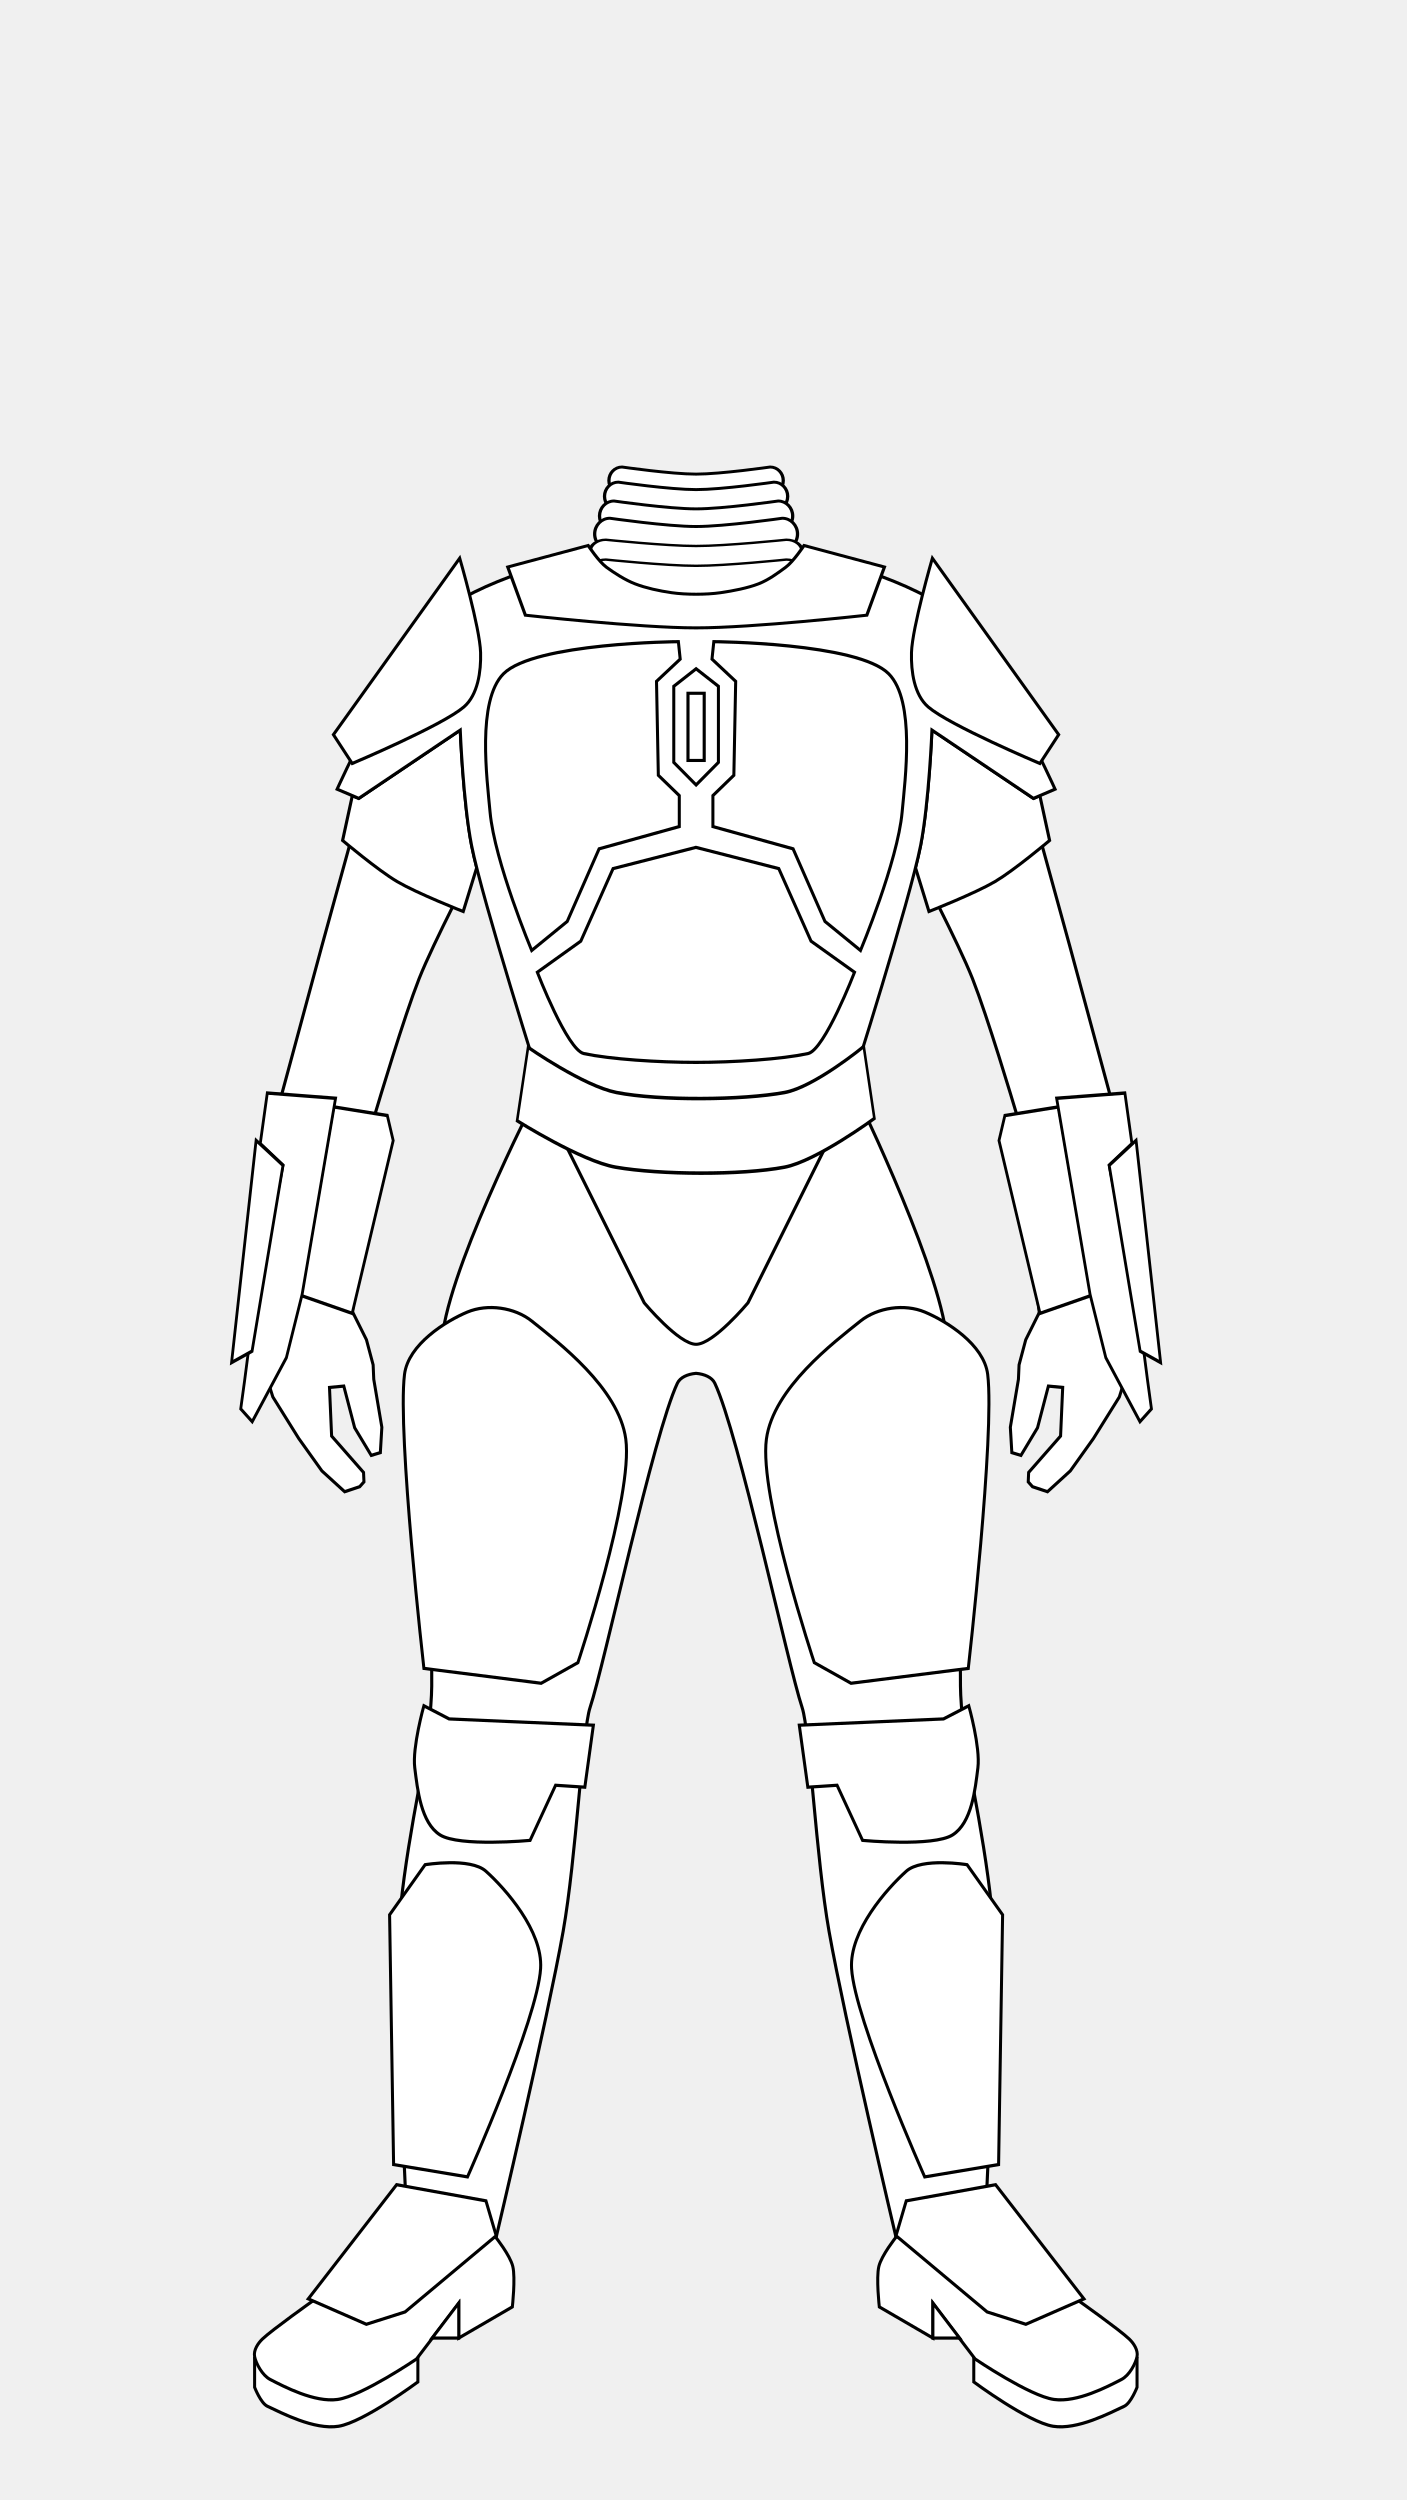
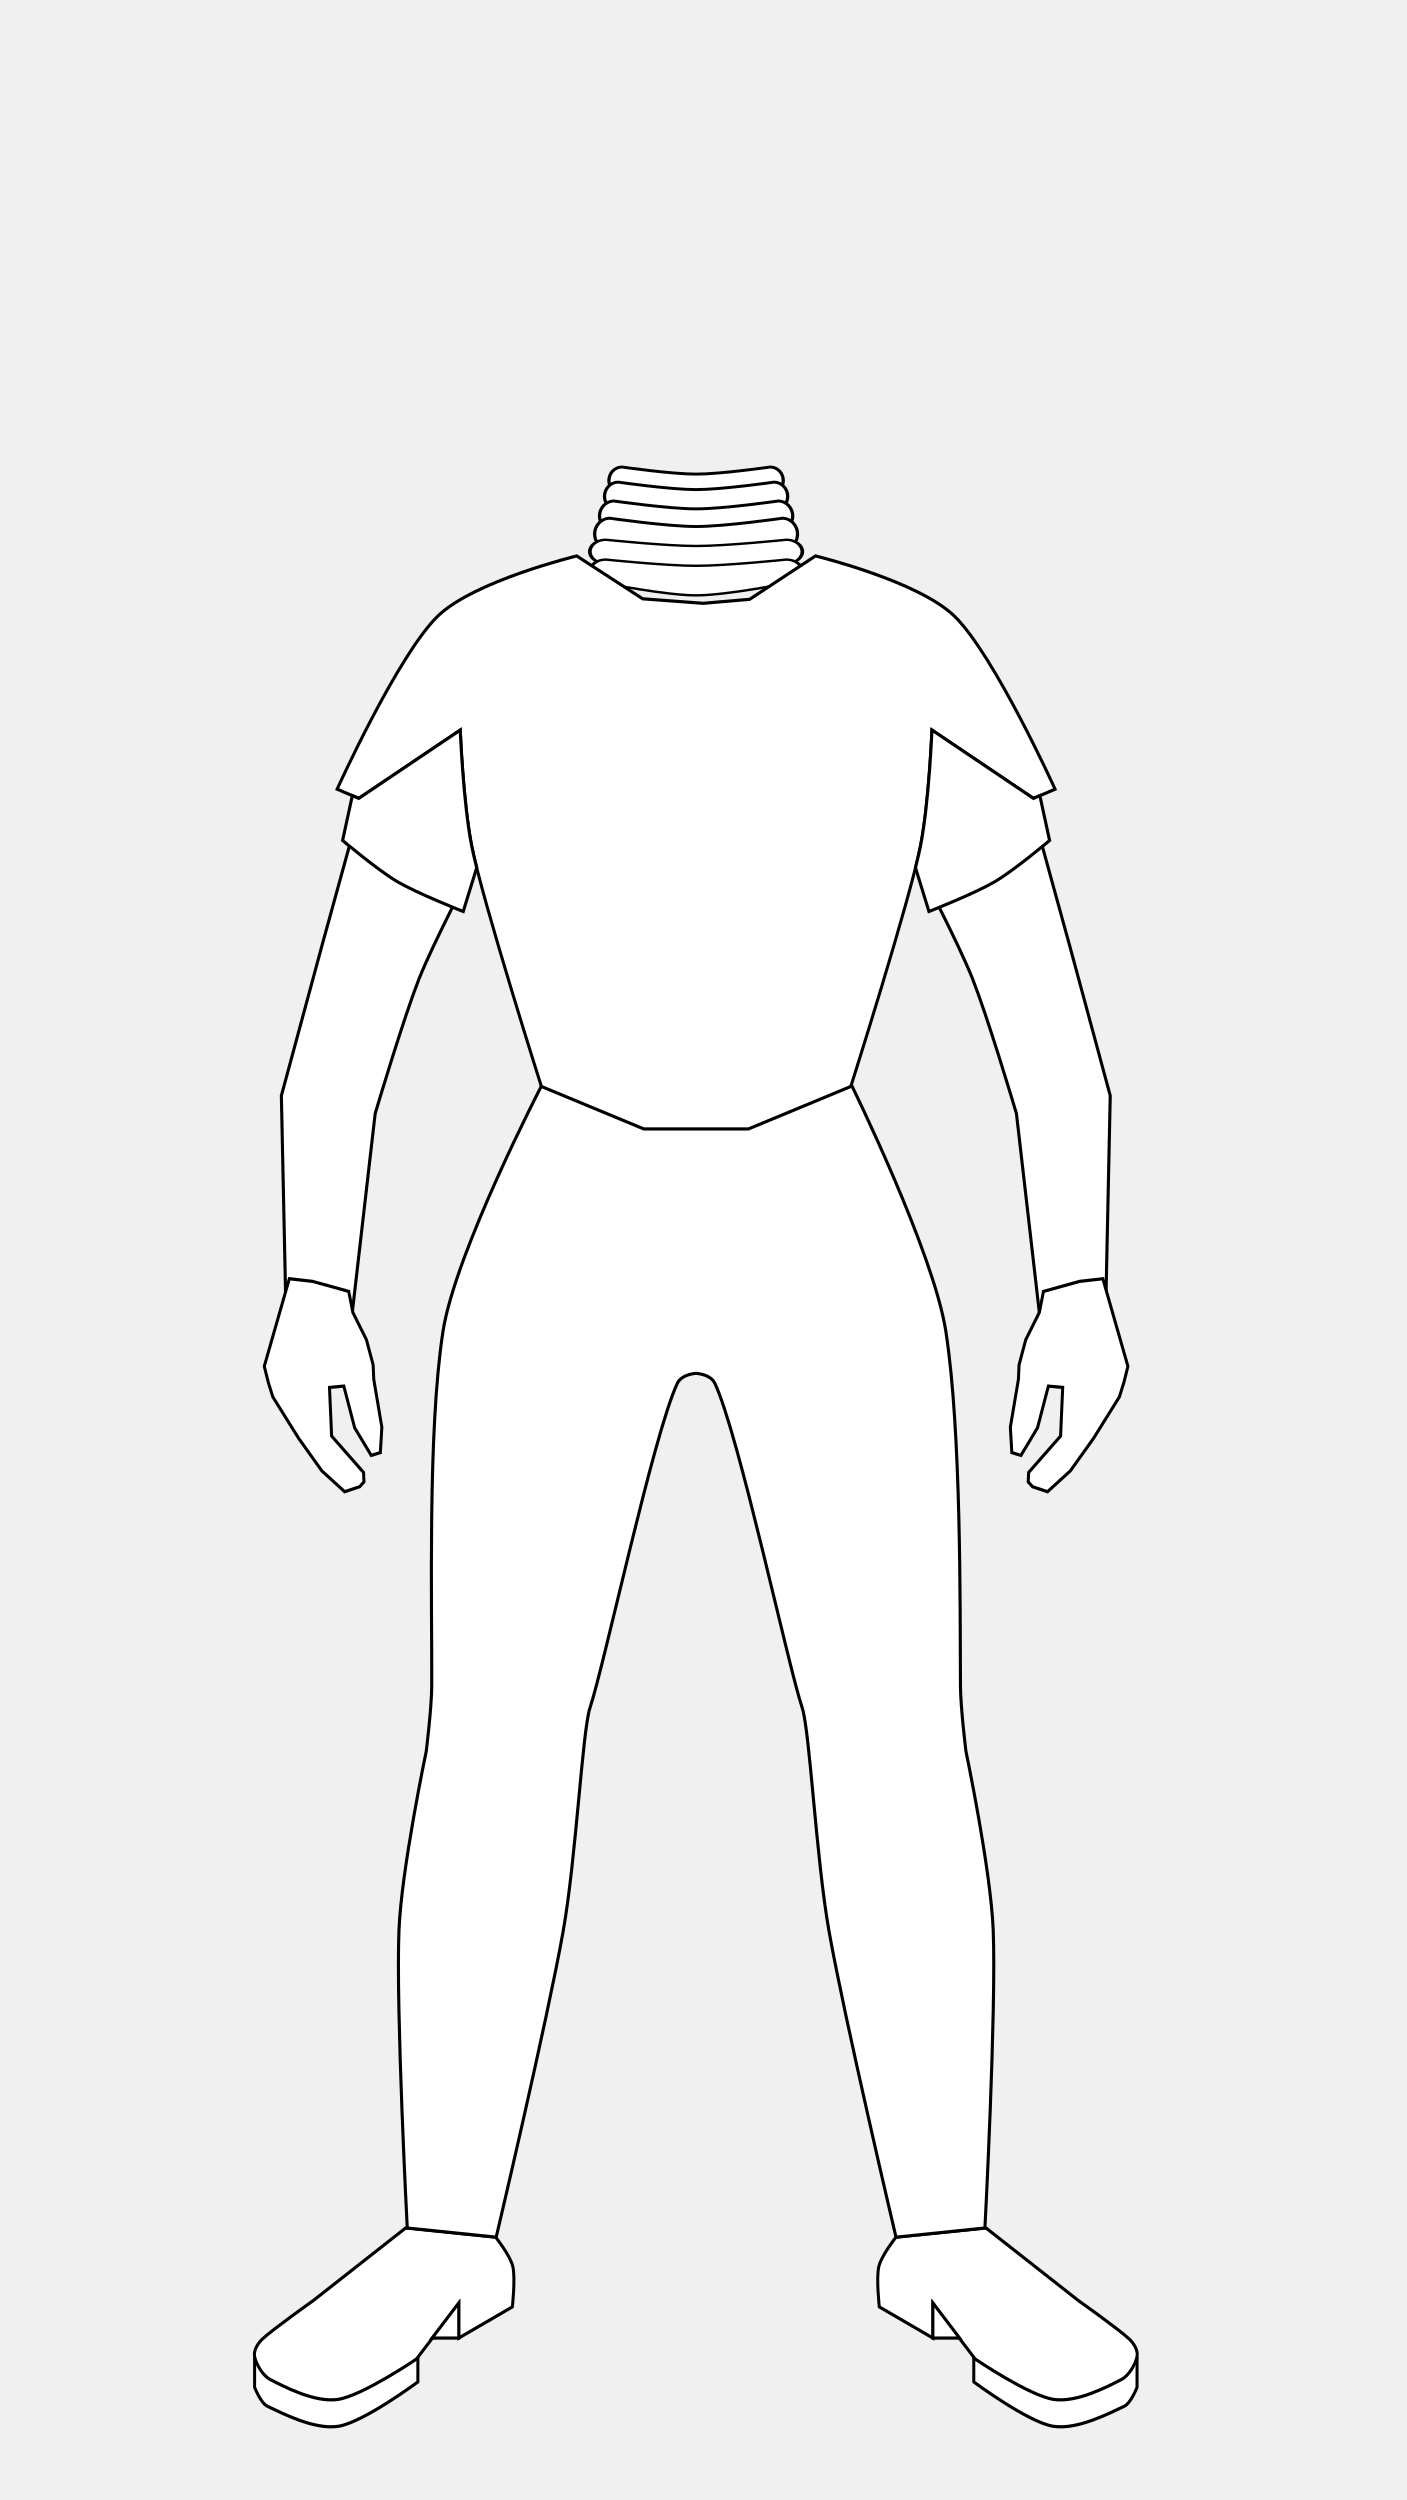
<svg xmlns="http://www.w3.org/2000/svg" id="Female-Body" width="100%" height="100%" viewBox="0 0 1800 3200" version="1.1" style="stroke:black;fill:white;">
  <style>
- 		.overrideFill [style] {
- 			fill: inherit !important;
+ 		.option {
+ 			visibility: hidden;
		}
	</style>
  <g id="Back">
-     <defs>
-       <g id="Cape-Full" transform="matrix(4.16667,0,0,4.16667,-106.797,-2.27374e-13)">
+     <g id="Cape" transform="matrix(1,0,0,1,-345.148,0)">
+       <g id="No-Cape_Option" />
+       <g id="Full-Cape_Option" transform="matrix(4.16667,0,0,4.16667,-106.797,-2.27374e-13)" class="option">
        <path d="M282.382,188.133C252.498,199.416 219.224,253.787 215.107,295.138C212.51,321.231 199.786,347.741 200.978,373.719C202.186,400.062 188.897,427.382 187.92,453.706C187.04,477.422 180.043,488.257 175.981,511.709C169.904,546.803 163.185,569.926 157.733,605.049C153.4,632.967 140.299,656.04 134.145,664.751C133.582,665.547 172.258,664.613 180.066,663.35C205.284,659.269 224.613,658.09 249.639,664.229C276.827,670.898 303.539,674.986 331.343,668.837C358.129,662.913 383.311,648.755 410.783,646.225C432.127,644.259 452.952,651.144 473.474,655.924C478.676,657.136 485.884,660.234 491.268,659.892C491.404,659.884 489.545,647.386 489.273,646.04C486.62,632.918 480.568,620.393 473.47,609.161C455.416,580.592 461.642,549.247 458.342,515.481C455.143,482.746 458.488,449.941 452.986,417.265C448.119,388.362 431.018,361.468 426.736,332.303C421.711,298.087 410.04,261.437 399.709,228.191C387.039,187.419 312.266,176.85 282.382,188.133Z" style="stroke-width:0.96px;" />
      </g>
-       <g id="Cape-Shoulder" transform="matrix(0.871254,0,0,1.0528,77.8679,13.0749)">
+       <g id="Shoulder-Cape_Option" transform="matrix(0.871254,0,0,1.0528,77.8679,13.0749)" class="option">
        <path d="M1552.7,783.806C1536.45,746.35 1522.52,708.924 1522.52,708.924C1528.19,698.577 1571.95,698.914 1584.23,699.549C1612.85,701.028 1653.09,711.751 1670.56,729.276C1680.53,739.27 1700.88,739.819 1707.64,751.967C1708.17,752.916 1714.34,763.088 1713.75,763.539C1713.67,763.599 1717.21,784.138 1721.36,808.087C1750.4,827.225 1776.49,852.445 1794.03,881.876C1838.26,956.076 1882.39,1039.73 1916.55,1119.39C1945.68,1187.3 1994.99,1253.64 2025.12,1320.56C2059.17,1396.22 2075.4,1449.28 2104.84,1526.43C2135.2,1606.03 2172.7,1677.06 2229.28,1735.43C2251.53,1758.38 2288.19,1777.74 2302.77,1807.86C2304.26,1810.95 2316.79,1840.04 2316.52,1840.14C2305.86,1844.13 2289.09,1840.88 2277.71,1841.02C2232.81,1841.54 2138.94,1798.1 2097.11,1815.4C2043.26,1837.66 2049.08,1925.72 1999,1955.77C1947.02,1986.97 1858.82,1909.99 1799.1,1909.88C1744.13,1909.77 1757.38,2030.24 1709.18,2054.92C1694.26,2062.56 1596.3,2064.12 1596.88,2061.87C1603.23,2037.21 1613.58,1973.8 1602.77,1903.84C1589.18,1815.83 1586.57,1756.05 1574.26,1667.74C1566.04,1608.72 1572.61,1578.45 1557.76,1520.67C1541.28,1456.53 1549.02,1382.75 1528.1,1319.86C1507.47,1257.83 1514.64,1186.34 1501.6,1121.81C1480.94,1019.54 1498.72,829.766 1551.31,784.951C1551.77,784.562 1552.23,784.181 1552.7,783.806Z" style="stroke-width:4.14px;" />
      </g>
-     </defs>
-     <g id="Cape" transform="matrix(1,0,0,1,-345.148,0)" class="optional">
- 			</g>
+     </g>
  </g>
  <g id="Body">
    <g id="Flight-Suit">
-       <path d="M411.951,1211L465.066,1018.01L589.112,934.514L608.469,1103.85C608.469,1103.85 554.876,1206.02 536.405,1252.82C517.381,1301.02 484.443,1411.17 480.223,1425.35L450.788,1681.1L365.499,1653.77L360.152,1402.49L411.951,1211Z" style="stroke-width:4px;" />
-       <g transform="matrix(-1,0,0,1,1781.26,0)">
-         <path d="M411.951,1211L465.235,1017.4L588.371,934.514L607.977,1104.87C607.977,1104.87 554.876,1206.02 536.405,1252.82C517.381,1301.02 484.443,1411.17 480.223,1425.35L450.788,1681.1L365.499,1653.77L360.152,1402.49L411.951,1211Z" style="stroke-width:4px;" />
-       </g>
-       <g id="Padding" transform="matrix(1.55624,0,0,1.95769,166.266,-1.56125)">
-         <g transform="matrix(1.29579,0,0,0.929431,-738.62,-84.9653)">
-           <path d="M984.737,430.319C984.737,425.068 981.013,420.806 976.426,420.806C976.426,420.806 945.078,425.806 929.404,425.806C913.73,425.806 882.382,420.806 882.382,420.806C877.795,420.806 874.071,425.068 874.071,430.319C874.071,435.569 877.795,439.832 882.382,439.832C882.382,439.832 913.73,444.832 929.404,444.832C945.078,444.832 976.426,439.832 976.426,439.832C981.013,439.832 984.737,435.569 984.737,430.319Z" style="stroke-width:2.08px;" />
+       <g id="Boots">
+         <g transform="matrix(1.32813,0,0,1.71875,272.497,40.8176)">
+           <g transform="matrix(-1.31718,0,0,1.08136,1689.97,-124.051)">
+             <path d="M726.29,1716.4L726.29,1733.18C726.29,1733.18 686.583,1760.92 668.24,1763.71C650.512,1766.41 626.465,1754.43 616.231,1749.95C611.31,1747.8 606.835,1736.87 606.835,1736.87L606.835,1716.07C606.835,1716.07 612.824,1727.35 618.244,1729.82C628.534,1734.52 668.576,1744.25 668.576,1744.25L726.29,1716.4Z" style="stroke-width:2.22px;" />
+           </g>
+           <g transform="matrix(-1.31718,0,0,1.08136,1689.97,-122.969)">
+             <path d="M649.785,1676.13C649.785,1676.13 619.698,1696.21 612.54,1702.64C609.227,1705.62 605.942,1710.36 606.835,1714.72C607.786,1719.37 612.409,1727.66 618.244,1730.49C628.366,1735.41 650.646,1746.48 667.569,1744.25C685.409,1741.9 725.283,1716.4 725.283,1716.4L756.196,1678.15L756.196,1701.97L795.412,1680.5C795.412,1680.5 797.784,1660.65 795.748,1652.65C793.795,1644.97 783.196,1632.47 783.196,1632.47L717.376,1626.14L649.785,1676.13Z" style="stroke-width:2.22px;" />
+           </g>
+           <g transform="matrix(-1.31718,0,0,1.08136,1689.97,-122.969)">
+             <path d="M736.692,1701.97L756.196,1701.97L756.196,1677.81L736.692,1701.97Z" style="stroke-width:2.22px;" />
+           </g>
        </g>
-         <g transform="matrix(1.36143,0,0,0.976507,-799.619,-94.8875)">
-           <path d="M984.737,430.319C984.737,425.068 981.013,420.806 976.426,420.806C976.426,420.806 945.078,425.806 929.404,425.806C913.73,425.806 882.382,420.806 882.382,420.806C877.795,420.806 874.071,425.068 874.071,430.319C874.071,435.569 877.795,439.832 882.382,439.832C882.382,439.832 913.73,444.832 929.404,444.832C945.078,444.832 976.426,439.832 976.426,439.832C981.013,439.832 984.737,435.569 984.737,430.319Z" style="stroke-width:1.98px;" />
-         </g>
-         <g transform="matrix(1.43578,0,0,1.02984,-868.719,-104.993)">
-           <path d="M984.737,430.319C984.737,425.068 981.013,420.806 976.426,420.806C976.426,420.806 945.078,425.806 929.404,425.806C913.73,425.806 882.382,420.806 882.382,420.806C877.795,420.806 874.071,425.068 874.071,430.319C874.071,435.569 877.795,439.832 882.382,439.832C882.382,439.832 913.73,444.832 929.404,444.832C945.078,444.832 976.426,439.832 976.426,439.832C981.013,439.832 984.737,435.569 984.737,430.319Z" style="stroke-width:1.88px;" />
-         </g>
-         <g transform="matrix(1.50761,0,0,1.08136,-935.486,-115.4)">
-           <path d="M984.737,430.319C984.737,425.068 981.013,420.806 976.426,420.806C976.426,420.806 945.078,425.806 929.404,425.806C913.73,425.806 882.382,420.806 882.382,420.806C877.795,420.806 874.071,425.068 874.071,430.319C874.071,435.569 877.795,439.832 882.382,439.832C882.382,439.832 913.73,444.832 929.404,444.832C945.078,444.832 976.426,439.832 976.426,439.832C981.013,439.832 984.737,435.569 984.737,430.319Z" style="stroke-width:1.79px;" />
-         </g>
-         <g transform="matrix(1.57903,0,0,0.816557,-1001.86,10.0899)">
-           <path d="M984.737,430.319C984.737,425.068 981.013,420.806 976.426,420.806C976.426,420.806 945.078,425.806 929.404,425.806C913.73,425.806 882.382,420.806 882.382,420.806C877.795,420.806 874.071,425.068 874.071,430.319C874.071,435.569 877.795,439.832 882.382,439.832C882.382,439.832 913.73,444.832 929.404,444.832C945.078,444.832 976.426,439.832 976.426,439.832C981.013,439.832 984.737,435.569 984.737,430.319Z" style="stroke-width:1.93px;" />
-         </g>
-         <g transform="matrix(1.57903,0,0,0.816557,-1001.86,23.0506)">
-           <path d="M984.737,430.319C984.737,425.068 981.013,420.806 976.426,420.806C976.426,420.806 945.078,425.806 929.404,425.806C913.73,425.806 882.382,420.806 882.382,420.806C877.795,420.806 874.071,425.068 874.071,430.319C874.071,435.569 877.795,439.832 882.382,439.832C882.382,439.832 913.73,449.461 929.404,449.461C945.078,449.461 976.426,439.832 976.426,439.832C981.013,439.832 984.737,435.569 984.737,430.319Z" style="stroke-width:1.93px;" />
+         <g transform="matrix(-1.32813,0,0,1.71875,1508.81,40.8176)">
+           <g transform="matrix(-1.31718,0,0,1.08136,1689.97,-124.051)">
+             <path d="M726.29,1716.4L726.29,1733.18C726.29,1733.18 686.583,1760.92 668.24,1763.71C650.512,1766.41 626.465,1754.43 616.231,1749.95C611.31,1747.8 606.835,1736.87 606.835,1736.87L606.835,1716.07C606.835,1716.07 612.824,1727.35 618.244,1729.82C628.534,1734.52 668.576,1744.25 668.576,1744.25L726.29,1716.4Z" style="stroke-width:2.22px;" />
+           </g>
+           <g transform="matrix(-1.31718,0,0,1.08136,1689.97,-122.969)">
+             <path d="M649.785,1676.13C649.785,1676.13 619.698,1696.21 612.54,1702.64C609.227,1705.62 605.942,1710.36 606.835,1714.72C607.786,1719.37 612.409,1727.66 618.244,1730.49C628.366,1735.41 650.646,1746.48 667.569,1744.25C685.409,1741.9 725.283,1716.4 725.283,1716.4L756.196,1678.15L756.196,1701.97L795.412,1680.5C795.412,1680.5 797.784,1660.65 795.748,1652.65C793.795,1644.97 783.196,1632.47 783.196,1632.47L717.376,1626.14L649.785,1676.13Z" style="stroke-width:2.22px;" />
+           </g>
+           <g transform="matrix(-1.31718,0,0,1.08136,1689.97,-122.969)">
+             <path d="M736.692,1701.97L756.196,1701.97L756.196,1677.81L736.692,1701.97Z" style="stroke-width:2.22px;" />
+           </g>
        </g>
      </g>
-       <g id="Pants" transform="matrix(1,0,0,1,-384,-56)">
-         <path d="M1274.5,1813.92C1264.02,1814.92 1254.56,1819.11 1251.09,1826.45C1220.49,1891.17 1157.49,2187.1 1139.29,2241.63C1129.38,2271.29 1121.57,2433.63 1104.79,2528.31C1084.76,2641.3 1019.12,2919.56 1019.12,2919.56L905.303,2907.8C905.303,2907.8 890.635,2628.36 894.687,2526.65C897.767,2449.36 929.614,2297.55 929.614,2297.55C929.614,2297.55 936.45,2242.11 936.611,2214.22C937.195,2113.43 931.118,1889.18 950.976,1760.44C966.682,1658.62 1077.63,1444.91 1077.63,1444.91C1077.63,1444.91 1201.92,1493.81 1275,1493.81C1348.08,1493.81 1473.41,1443.86 1473.41,1443.86C1473.41,1443.86 1579.04,1658.62 1594.74,1760.44C1614.6,1889.18 1612.81,2113.43 1613.39,2214.22C1613.55,2242.11 1620.39,2297.55 1620.39,2297.55C1620.39,2297.55 1652.23,2449.36 1655.31,2526.65C1659.37,2628.36 1644.7,2907.8 1644.7,2907.8L1530.88,2919.56C1530.88,2919.56 1465.24,2641.3 1445.21,2528.31C1428.43,2433.63 1420.62,2271.29 1410.71,2241.63C1392.51,2187.1 1329.52,1891.17 1298.91,1826.45C1295.38,1818.99 1285.67,1814.79 1275,1813.88L1274.5,1813.92Z" style="stroke-width:4px;" />
+       <g id="Suit">
+         <path d="M411.951,1211L465.066,1018.01L589.112,934.514L608.469,1103.85C608.469,1103.85 554.876,1206.02 536.405,1252.82C517.381,1301.02 484.443,1411.17 480.223,1425.35L450.788,1681.1L365.499,1653.77L360.152,1402.49L411.951,1211Z" style="stroke-width:4px;" />
+         <g transform="matrix(-1,0,0,1,1781.26,0)">
+           <path d="M411.951,1211L465.235,1017.4L588.371,934.514L607.977,1104.87C607.977,1104.87 554.876,1206.02 536.405,1252.82C517.381,1301.02 484.443,1411.17 480.223,1425.35L450.788,1681.1L365.499,1653.77L360.152,1402.49L411.951,1211Z" style="stroke-width:4px;" />
+         </g>
+         <g transform="matrix(1.55624,0,0,1.95769,166.266,-1.56125)">
+           <g transform="matrix(1.29579,0,0,0.929431,-738.62,-84.9653)">
+             <path d="M984.737,430.319C984.737,425.068 981.013,420.806 976.426,420.806C976.426,420.806 945.078,425.806 929.404,425.806C913.73,425.806 882.382,420.806 882.382,420.806C877.795,420.806 874.071,425.068 874.071,430.319C874.071,435.569 877.795,439.832 882.382,439.832C882.382,439.832 913.73,444.832 929.404,444.832C945.078,444.832 976.426,439.832 976.426,439.832C981.013,439.832 984.737,435.569 984.737,430.319Z" style="stroke-width:2.08px;" />
+           </g>
+           <g transform="matrix(1.36143,0,0,0.976507,-799.619,-94.8875)">
+             <path d="M984.737,430.319C984.737,425.068 981.013,420.806 976.426,420.806C976.426,420.806 945.078,425.806 929.404,425.806C913.73,425.806 882.382,420.806 882.382,420.806C877.795,420.806 874.071,425.068 874.071,430.319C874.071,435.569 877.795,439.832 882.382,439.832C882.382,439.832 913.73,444.832 929.404,444.832C945.078,444.832 976.426,439.832 976.426,439.832C981.013,439.832 984.737,435.569 984.737,430.319Z" style="stroke-width:1.98px;" />
+           </g>
+           <g transform="matrix(1.43578,0,0,1.02984,-868.719,-104.993)">
+             <path d="M984.737,430.319C984.737,425.068 981.013,420.806 976.426,420.806C976.426,420.806 945.078,425.806 929.404,425.806C913.73,425.806 882.382,420.806 882.382,420.806C877.795,420.806 874.071,425.068 874.071,430.319C874.071,435.569 877.795,439.832 882.382,439.832C882.382,439.832 913.73,444.832 929.404,444.832C945.078,444.832 976.426,439.832 976.426,439.832C981.013,439.832 984.737,435.569 984.737,430.319Z" style="stroke-width:1.88px;" />
+           </g>
+           <g transform="matrix(1.50761,0,0,1.08136,-935.486,-115.4)">
+             <path d="M984.737,430.319C984.737,425.068 981.013,420.806 976.426,420.806C976.426,420.806 945.078,425.806 929.404,425.806C913.73,425.806 882.382,420.806 882.382,420.806C877.795,420.806 874.071,425.068 874.071,430.319C874.071,435.569 877.795,439.832 882.382,439.832C882.382,439.832 913.73,444.832 929.404,444.832C945.078,444.832 976.426,439.832 976.426,439.832C981.013,439.832 984.737,435.569 984.737,430.319Z" style="stroke-width:1.79px;" />
+           </g>
+           <g transform="matrix(1.57903,0,0,0.816557,-1001.86,10.0899)">
+             <path d="M984.737,430.319C984.737,425.068 981.013,420.806 976.426,420.806C976.426,420.806 945.078,425.806 929.404,425.806C913.73,425.806 882.382,420.806 882.382,420.806C877.795,420.806 874.071,425.068 874.071,430.319C874.071,435.569 877.795,439.832 882.382,439.832C882.382,439.832 913.73,444.832 929.404,444.832C945.078,444.832 976.426,439.832 976.426,439.832C981.013,439.832 984.737,435.569 984.737,430.319Z" style="stroke-width:1.93px;" />
+           </g>
+           <g transform="matrix(1.57903,0,0,0.816557,-1001.86,23.0506)">
+             <path d="M984.737,430.319C984.737,425.068 981.013,420.806 976.426,420.806C976.426,420.806 945.078,425.806 929.404,425.806C913.73,425.806 882.382,420.806 882.382,420.806C877.795,420.806 874.071,425.068 874.071,430.319C874.071,435.569 877.795,439.832 882.382,439.832C882.382,439.832 913.73,449.461 929.404,449.461C945.078,449.461 976.426,439.832 976.426,439.832C981.013,439.832 984.737,435.569 984.737,430.319Z" style="stroke-width:1.93px;" />
+           </g>
+         </g>
+         <g transform="matrix(1,0,0,1,-384,-56)">
+           <path d="M1274.5,1813.92C1264.02,1814.92 1254.56,1819.11 1251.09,1826.45C1220.49,1891.17 1157.49,2187.1 1139.29,2241.63C1129.38,2271.29 1121.57,2433.63 1104.79,2528.31C1084.76,2641.3 1019.12,2919.56 1019.12,2919.56L905.303,2907.8C905.303,2907.8 890.635,2628.36 894.687,2526.65C897.767,2449.36 929.614,2297.55 929.614,2297.55C929.614,2297.55 936.45,2242.11 936.611,2214.22C937.195,2113.43 931.118,1889.18 950.976,1760.44C966.682,1658.62 1077.63,1444.91 1077.63,1444.91C1077.63,1444.91 1201.92,1493.81 1275,1493.81C1348.08,1493.81 1473.41,1443.86 1473.41,1443.86C1473.41,1443.86 1579.04,1658.62 1594.74,1760.44C1614.6,1889.18 1612.81,2113.43 1613.39,2214.22C1613.55,2242.11 1620.39,2297.55 1620.39,2297.55C1620.39,2297.55 1652.23,2449.36 1655.31,2526.65C1659.37,2628.36 1644.7,2907.8 1644.7,2907.8L1530.88,2919.56C1530.88,2919.56 1465.24,2641.3 1445.21,2528.31C1428.43,2433.63 1420.62,2271.29 1410.71,2241.63C1392.51,2187.1 1329.52,1891.17 1298.91,1826.45C1295.38,1818.99 1285.67,1814.79 1275,1813.88L1274.5,1813.92Z" style="stroke-width:4px;" />
+         </g>
+       </g>
+       <g id="Vest" transform="matrix(0.913063,0,0,0.953721,-273.155,13.4654)">
+         <path d="M1348.45,1501.02L1201.55,1501.02L1058.1,1444.02C1058.1,1444.02 975.113,1193.58 960.239,1120.47C948.428,1062.42 944.368,965.743 944.368,965.743L802.085,1057.43L771.762,1045.04C771.762,1045.04 856.899,864.965 912.879,812.796C963.551,765.573 1107.64,732.024 1107.64,732.024L1200.07,789.535L1284.86,795.605L1350.05,790.234L1442.36,732.024C1442.36,732.024 1586.45,765.573 1637.12,812.796C1693.1,864.965 1778.24,1045.04 1778.24,1045.04L1747.91,1057.43L1605.63,965.743C1605.63,965.743 1601.57,1062.42 1589.76,1120.47C1574.89,1193.58 1491.9,1444.02 1491.9,1444.02L1348.45,1501.02Z" style="stroke-width:4.28px;" />
+       </g>
+       <g id="Sleeves_Toggle">
+         <g id="Sleeves">
+           <path d="M450.98,1018.45L459.199,1021.96L589.112,934.514C589.112,934.514 592.819,1026.72 603.604,1082.08C605.099,1089.76 607.348,1099.49 610.169,1110.73L592.915,1166.71C592.915,1166.71 534.194,1143.63 508.463,1128.48C483.467,1113.76 438.527,1075.79 438.527,1075.79L450.98,1018.45Z" style="stroke-width:4px;" />
+           <path d="M1171.83,1110.73C1174.65,1099.49 1176.9,1089.76 1178.4,1082.08C1189.18,1026.72 1192.89,934.514 1192.89,934.514L1322.8,1021.96L1331.02,1018.45L1343.47,1075.79C1343.47,1075.79 1298.53,1113.76 1273.54,1128.48C1247.81,1143.63 1189.09,1166.71 1189.09,1166.71L1171.83,1110.73Z" style="stroke-width:4px;" />
+         </g>
      </g>
    </g>
-     <g id="Sleeves" class="optional">
-       <g id="Sleeves">
-         <path d="M450.98,1018.45L459.199,1021.96L589.112,934.514C589.112,934.514 592.819,1026.72 603.604,1082.08C605.099,1089.76 607.348,1099.49 610.169,1110.73L592.915,1166.71C592.915,1166.71 534.194,1143.63 508.463,1128.48C483.467,1113.76 438.527,1075.79 438.527,1075.79L450.98,1018.45Z" style="stroke-width:4px;" />
-         <path d="M1171.83,1110.73C1174.65,1099.49 1176.9,1089.76 1178.4,1082.08C1189.18,1026.72 1192.89,934.514 1192.89,934.514L1322.8,1021.96L1331.02,1018.45L1343.47,1075.79C1343.47,1075.79 1298.53,1113.76 1273.54,1128.48C1247.81,1143.63 1189.09,1166.71 1189.09,1166.71L1171.83,1110.73Z" style="stroke-width:4px;" />
-       </g>
-     </g>
-     <g id="Vest" transform="matrix(0.913063,0,0,0.953721,-273.155,13.4654)">
-       <path d="M1348.45,1501.02L1201.55,1501.02L1058.1,1444.02C1058.1,1444.02 975.113,1193.58 960.239,1120.47C948.428,1062.42 944.368,965.743 944.368,965.743L802.085,1057.43L771.762,1045.04C771.762,1045.04 856.899,864.965 912.879,812.796C963.551,765.573 1107.64,732.024 1107.64,732.024L1200.07,789.535L1284.86,795.605L1350.05,790.234L1442.36,732.024C1442.36,732.024 1586.45,765.573 1637.12,812.796C1693.1,864.965 1778.24,1045.04 1778.24,1045.04L1747.91,1057.43L1605.63,965.743C1605.63,965.743 1601.57,1062.42 1589.76,1120.47C1574.89,1193.58 1491.9,1444.02 1491.9,1444.02L1348.45,1501.02Z" style="stroke-width:4.28px;" />
-     </g>
-     <g id="Hands">
+     <g id="Gloves">
      <g id="Left_Glove" transform="matrix(-1.74772,-0.0761664,-0.0809216,1.85683,2533.34,-136.574)">
        <path d="M641.796,1004.6L650.874,1023.8L654.958,1041.28L654.958,1051.25L659.343,1084.46L657.442,1101.88L650.694,1103.51L639.456,1084.01L632.839,1055.01L622.339,1055.51L622.339,1089.01L644.523,1115.01L644.523,1121.51L641.243,1124.71L630.126,1127.71L614.126,1112.71L598.243,1089.71L580.626,1060.36L577.805,1050.37L575.339,1039.01L596.456,979.514L613.339,982.014L639.456,990.014L641.796,1004.6Z" style="stroke-width:2.22px;" />
      </g>
      <g id="Right_Glove" transform="matrix(1.74772,-0.0761664,0.0809216,1.85683,-751.339,-136.574)">
        <path d="M641.796,1004.6L650.874,1023.8L654.958,1041.28L654.958,1051.25L659.343,1084.46L657.442,1101.88L650.694,1103.51L639.456,1084.01L632.839,1055.01L622.339,1055.51L622.339,1089.01L644.523,1115.01L644.523,1121.51L641.243,1124.71L630.126,1127.71L614.126,1112.71L598.243,1089.71L580.626,1060.36L577.805,1050.37L575.339,1039.01L596.456,979.514L613.339,982.014L639.456,990.014L641.796,1004.6Z" style="stroke-width:2.22px;" />
      </g>
    </g>
-     <g id="Boots">
-       <g transform="matrix(1.32813,0,0,1.71875,272.497,40.8176)">
-         <g transform="matrix(-1.31718,0,0,1.08136,1689.97,-124.051)">
-           <path d="M726.29,1716.4L726.29,1733.18C726.29,1733.18 686.583,1760.92 668.24,1763.71C650.512,1766.41 626.465,1754.43 616.231,1749.95C611.31,1747.8 606.835,1736.87 606.835,1736.87L606.835,1716.07C606.835,1716.07 612.824,1727.35 618.244,1729.82C628.534,1734.52 668.576,1744.25 668.576,1744.25L726.29,1716.4Z" style="stroke-width:2.22px;" />
-         </g>
-         <g transform="matrix(-1.31718,0,0,1.08136,1689.97,-122.969)">
-           <path d="M649.785,1676.13C649.785,1676.13 619.698,1696.21 612.54,1702.64C609.227,1705.62 605.942,1710.36 606.835,1714.72C607.786,1719.37 612.409,1727.66 618.244,1730.49C628.366,1735.41 650.646,1746.48 667.569,1744.25C685.409,1741.9 725.283,1716.4 725.283,1716.4L756.196,1678.15L756.196,1701.97L795.412,1680.5C795.412,1680.5 797.784,1660.65 795.748,1652.65C793.795,1644.97 783.196,1632.47 783.196,1632.47L717.376,1626.14L649.785,1676.13Z" style="stroke-width:2.22px;" />
-         </g>
-         <g transform="matrix(-1.31718,0,0,1.08136,1689.97,-122.969)">
-           <path d="M736.692,1701.97L756.196,1701.97L756.196,1677.81L736.692,1701.97Z" style="stroke-width:2.22px;" />
-         </g>
-       </g>
-       <g transform="matrix(-1.32813,0,0,1.71875,1508.81,40.8176)">
-         <g transform="matrix(-1.31718,0,0,1.08136,1689.97,-124.051)">
-           <path d="M726.29,1716.4L726.29,1733.18C726.29,1733.18 686.583,1760.92 668.24,1763.71C650.512,1766.41 626.465,1754.43 616.231,1749.95C611.31,1747.8 606.835,1736.87 606.835,1736.87L606.835,1716.07C606.835,1716.07 612.824,1727.35 618.244,1729.82C628.534,1734.52 668.576,1744.25 668.576,1744.25L726.29,1716.4Z" style="stroke-width:2.22px;" />
-         </g>
-         <g transform="matrix(-1.31718,0,0,1.08136,1689.97,-122.969)">
-           <path d="M649.785,1676.13C649.785,1676.13 619.698,1696.21 612.54,1702.64C609.227,1705.62 605.942,1710.36 606.835,1714.72C607.786,1719.37 612.409,1727.66 618.244,1730.49C628.366,1735.41 650.646,1746.48 667.569,1744.25C685.409,1741.9 725.283,1716.4 725.283,1716.4L756.196,1678.15L756.196,1701.97L795.412,1680.5C795.412,1680.5 797.784,1660.65 795.748,1652.65C793.795,1644.97 783.196,1632.47 783.196,1632.47L717.376,1626.14L649.785,1676.13Z" style="stroke-width:2.22px;" />
-         </g>
-         <g transform="matrix(-1.31718,0,0,1.08136,1689.97,-122.969)">
-           <path d="M736.692,1701.97L756.196,1701.97L756.196,1677.81L736.692,1701.97Z" style="stroke-width:2.22px;" />
-         </g>
-       </g>
-     </g>
  </g>
-   <g id="Lower-Armor">
-     <g id="Ankles" transform="matrix(1.32813,0,0,1.71875,272.497,40.8176)">
-       <g id="Ankle-Left" transform="matrix(-1.31718,0,0,1.08136,1689.97,-122.969)">
-         <path d="M645.696,1674.97L710.345,1596.35L775.696,1607.47L783.196,1631.47L716.529,1683.97L688.196,1692.47L645.696,1674.97Z" style="stroke-width:2.22px;" />
-       </g>
-       <g id="Ankle-Right" transform="matrix(1.31718,0,0,1.08136,-758.572,-122.969)">
-         <path d="M645.696,1674.97L710.345,1596.35L775.696,1607.47L783.196,1631.47L716.529,1683.97L688.196,1692.47L645.696,1674.97Z" style="stroke-width:2.22px;" />
-       </g>
-     </g>
-     <g id="Shins" transform="matrix(1.32813,0,0,1.71875,272.497,40.8176)">
-       <g id="Shin-Left" transform="matrix(-1.31718,0,0,1.08136,1689.97,-122.969)">
-         <path d="M705.196,1410.47L731.196,1375.97C731.196,1375.97 764.315,1370.84 775.696,1380.47C789.779,1392.38 817.361,1421.51 815.696,1447.47C813.446,1482.55 762.196,1590.97 762.196,1590.97L708.129,1582.47L705.196,1410.47Z" style="stroke-width:2.22px;" />
-       </g>
-       <g id="Shin-Right" transform="matrix(1.31718,0,0,1.08136,-758.572,-122.969)">
-         <path d="M705.196,1410.47L731.196,1375.97C731.196,1375.97 764.315,1370.84 775.696,1380.47C789.779,1392.38 817.361,1421.51 815.696,1447.47C813.446,1482.55 762.196,1590.97 762.196,1590.97L708.129,1582.47L705.196,1410.47Z" style="stroke-width:2.22px;" />
-       </g>
-     </g>
-     <g id="Knees" transform="matrix(1.32813,0,0,1.71875,272.497,40.8176)">
-       <g id="Knee-Left" transform="matrix(1.24028,-0.342686,0.471162,1.01823,-945.298,235.299)">
-         <path d="M740.461,1256.59L731.079,1298.78L751.696,1304.3L755.696,1345.97C755.696,1345.97 802.807,1366.69 819.029,1363.3C835.252,1359.91 845.863,1338.97 853.029,1325.63C859.859,1312.93 862.029,1283.3 862.029,1283.3L841.363,1285.97L740.461,1256.59Z" style="stroke-width:2.22px;" />
-       </g>
-       <g id="Knee-Right" transform="matrix(-1.24028,-0.342686,-0.471162,1.01823,1877.14,235.299)">
-         <path d="M740.461,1256.59L731.079,1298.78L751.696,1304.3L755.696,1345.97C755.696,1345.97 802.807,1366.69 819.029,1363.3C835.252,1359.91 845.863,1338.97 853.029,1325.63C859.859,1312.93 862.029,1283.3 862.029,1283.3L841.363,1285.97L740.461,1256.59Z" style="stroke-width:2.22px;" />
-       </g>
-     </g>
-     <g id="Thighs" transform="matrix(1.32813,0,0,1.71875,272.497,40.8176)">
-       <g id="Thigh-Left" transform="matrix(-1.49662,0,0,1.22868,1819.1,-304.958)">
-         <path d="M716.529,1061.97C718.904,1043.65 743.363,1029.52 757.029,1024.13C770.011,1019.02 787.392,1021.23 798.529,1029.63C815.529,1042.47 854.6,1070.23 859.029,1101.13C863.974,1135.63 828.196,1236.63 828.196,1236.63L804.529,1249.13L729.029,1240.13C729.029,1240.13 711.863,1097.97 716.529,1061.97Z" style="stroke-width:1.95px;" />
-       </g>
-       <g id="Thigh-Right" transform="matrix(1.49662,0,0,1.22868,-887.709,-304.958)">
-         <path d="M716.529,1061.97C718.904,1043.65 743.363,1029.52 757.029,1024.13C770.011,1019.02 787.392,1021.23 798.529,1029.63C815.529,1042.47 854.6,1070.23 859.029,1101.13C863.974,1135.63 828.196,1236.63 828.196,1236.63L804.529,1249.13L729.029,1240.13C729.029,1240.13 711.863,1097.97 716.529,1061.97Z" style="stroke-width:1.95px;" />
-       </g>
-     </g>
-     <g id="Groin" transform="matrix(1.74938,0,0,1.69526,-734.982,-152.991)">
-       <path d="M891.529,1073.97L828.196,942.634L1030.73,942.634L967.397,1073.97C967.397,1073.97 942.108,1105.26 929.463,1105.26C916.818,1105.26 891.529,1073.97 891.529,1073.97Z" style="stroke-width:2.32px;" />
-     </g>
-     <g id="Belt" transform="matrix(3.12512,0,0,4.30679,681.475,1494)">
-       <path d="M-1.774,-35.627C-1.774,-35.627 20.949,-24.108 34.428,-22.195C52.225,-19.669 86.07,-19.915 103.284,-22.195C115.526,-23.816 135.717,-35.874 135.717,-35.874L140.07,-14.493C140.07,-14.493 116.306,-1.789 103.232,0C85.576,2.415 52.383,2.301 34.134,0C20.016,-1.78 -6.263,-13.805 -6.263,-13.805L-1.774,-35.627Z" style="stroke-width:1.06px;stroke-miterlimit:10;" />
-     </g>
+   <g id="Lower-body_wrapper" transform="translate(291,1343)">
+     <g id="Ankles_Current" />
+     <g id="Shins_Current" />
+     <g id="Knees_Current" />
+     <g id="Thighs_Current" />
+     <g id="Groin_Current" />
  </g>
-   <g id="Gauntlet">
-     <g id="Left_Gauntlet">
-       <g transform="matrix(1.60992,0.0701613,-0.0855986,1.96415,-536.232,-337.622)">
-         <path d="M1219.98,849.641L1177.58,856.806L1173.78,873.241L1212.3,984.478L1252.18,971.441L1219.98,849.641Z" style="stroke-width:2.23px;" />
-       </g>
-       <g transform="matrix(1.60992,0.0701613,-0.0855986,1.96415,-536.232,-337.622)">
-         <path d="M1272.05,838.775L1218.05,844.108L1251.38,970.775L1266.05,1011.44L1295.38,1052.11L1304.05,1043.44L1300.05,1025.44L1293.38,994.108L1262.05,886.108L1279.38,871.441L1272.05,838.775Z" style="stroke-width:2.23px;" />
-       </g>
-       <g transform="matrix(1.60992,0.0701613,-0.0855986,1.96415,-536.232,-337.622)">
-         <path d="M1262.09,886.284L1293.06,1006.22L1309.72,1013.07L1282.56,869.241L1262.09,886.284Z" style="stroke-width:2.23px;" />
-       </g>
-     </g>
-     <g id="Right_Gauntlet">
-       <g transform="matrix(-1.60992,0.0701613,0.0855986,1.96415,2318.23,-337.622)">
-         <path d="M1219.98,849.641L1177.58,856.806L1173.78,873.241L1212.3,984.478L1252.18,971.441L1219.98,849.641Z" style="stroke-width:2.23px;" />
-       </g>
-       <g transform="matrix(-1.60992,0.0701613,0.0855986,1.96415,2318.23,-337.622)">
-         <path d="M1272.05,838.775L1218.05,844.108L1251.38,970.775L1266.05,1011.44L1295.38,1052.11L1304.05,1043.44L1300.05,1025.44L1293.38,994.108L1262.05,886.108L1279.38,871.441L1272.05,838.775Z" style="stroke-width:2.23px;" />
-       </g>
-       <g transform="matrix(-1.60992,0.0701613,0.0855986,1.96415,2318.23,-337.622)">
-         <path d="M1262.09,886.284L1293.06,1006.22L1309.72,1013.07L1282.56,869.241L1262.09,886.284Z" style="stroke-width:2.23px;" />
-       </g>
-     </g>
-   </g>
-   <g id="Upper-Armor">
-     <g id="Abdomen" transform="matrix(1.74938,0,0,1.85859,-735.211,-200.516)">
-       <path d="M847.463,833.472C835.317,830.998 813.42,777.472 813.42,777.472L845.229,756.045L868.846,706.092L929.463,691.472L990.08,706.092L1013.7,756.045L1045.51,777.472C1045.51,777.472 1023.61,830.998 1011.46,833.472C992.313,837.373 956.796,839.543 929.463,839.543C902.13,839.543 866.613,837.373 847.463,833.472Z" style="stroke-width:2.22px;" />
-     </g>
-     <g id="Iron-Heart">
-       <g id="Heart-Outer" transform="matrix(1.74938,0,0,1.85859,-734.982,-180.536)">
-         <path d="M913.13,622.189L913.13,569.789L929.463,557.722L945.796,569.789L945.796,622.189L929.463,637.722L913.13,622.189Z" style="stroke-width:2.22px;" />
-       </g>
-       <g id="Heart-Center" transform="matrix(1,0,0,1,1.38054,-0.0586451)">
-         <rect x="879.239" y="887.445" width="20.761" height="86" style="stroke-width:4px;" />
-       </g>
-     </g>
-     <g id="Chest" transform="matrix(1.32813,0,0,1.71875,271.973,30.8176)">
-       <g id="Chest-Left" transform="matrix(-1.31718,0,0,1.08136,1690.75,-122.969)">
-         <path d="M788.835,561.163C811.378,539.742 916.796,539.056 916.796,539.056L918.13,551.056L900.796,566.389L902.13,631.056L917.463,645.056L917.463,666.389L858.796,681.722L835.463,731.722L809.463,751.722C809.463,751.722 782.299,690.565 779.01,656.423C776.833,633.826 769.167,579.853 788.835,561.163Z" style="stroke-width:2.22px;" />
-       </g>
-       <g id="Chest-Right" transform="matrix(1.31718,0,0,1.08136,-758.572,-122.969)">
-         <path d="M788.835,561.163C811.378,539.742 916.796,539.056 916.796,539.056L918.13,551.056L900.796,566.389L902.13,631.056L917.463,645.056L917.463,666.389L858.796,681.722L835.463,731.722L809.463,751.722C809.463,751.722 782.299,690.565 779.01,656.423C776.833,633.826 769.167,579.853 788.835,561.163Z" style="stroke-width:2.22px;" />
-       </g>
-     </g>
-     <g id="Shoulders" transform="matrix(1.32813,0,0,1.71875,272.497,40.8176)">
-       <g id="Shoulder-Left" transform="matrix(-1.509,0,0,1.23884,1765.49,-206.893)">
-         <path d="M710.463,483.389C710.463,483.389 723.352,525.236 723.796,540.139C724.138,551.589 722.018,565.58 713.13,572.806C699.463,583.917 641.796,606.806 641.796,606.806L629.796,589.472L710.463,483.389Z" style="stroke-width:1.93px;" />
-       </g>
-       <g id="Shoulder-Right" transform="matrix(1.509,0,0,1.23884,-834.205,-206.893)">
-         <path d="M710.463,483.389C710.463,483.389 723.352,525.236 723.796,540.139C724.138,551.589 722.018,565.58 713.13,572.806C699.463,583.917 641.796,606.806 641.796,606.806L629.796,589.472L710.463,483.389Z" style="stroke-width:1.93px;" />
-       </g>
-     </g>
-     <g id="Neck" transform="matrix(1.46991,0,0,1.39372,-475.224,80.7559)">
-       <path d="M929.463,518.7C879.907,518.7 780.796,507.056 780.796,507.056L765.463,462.809L835.463,443.056C835.463,443.056 844.712,457.829 851.463,463.056C858.352,468.389 867.561,474.664 876.201,478.221C885.645,482.11 897.151,484.708 908.13,486.389C920.463,488.278 938.463,488.278 950.796,486.389C961.775,484.708 974.472,482.11 983.916,478.221C992.556,474.664 1000.57,468.389 1007.46,463.056C1014.21,457.829 1023.46,443.056 1023.46,443.056L1093.46,462.809L1078.13,507.056C1078.13,507.056 979.019,518.7 929.463,518.7Z" style="stroke-width:2.79px;" />
-     </g>
+   <g id="Upper-body_wrapper" transform="translate(190,557)">
+     <g id="Shoulders_Current" />
+     <g id="Biceps_Current" />
+     <g id="Chest_Current" />
+     <g id="Elbows_Current" />
+     <g id="Gauntlets_Current" />
  </g>
  <g id="Helmet-wrapper" transform="translate(540,35)">
-     <g id="Helmet_Current"> </g>
+     <g id="Helmet_Current" />
  </g>
</svg>
